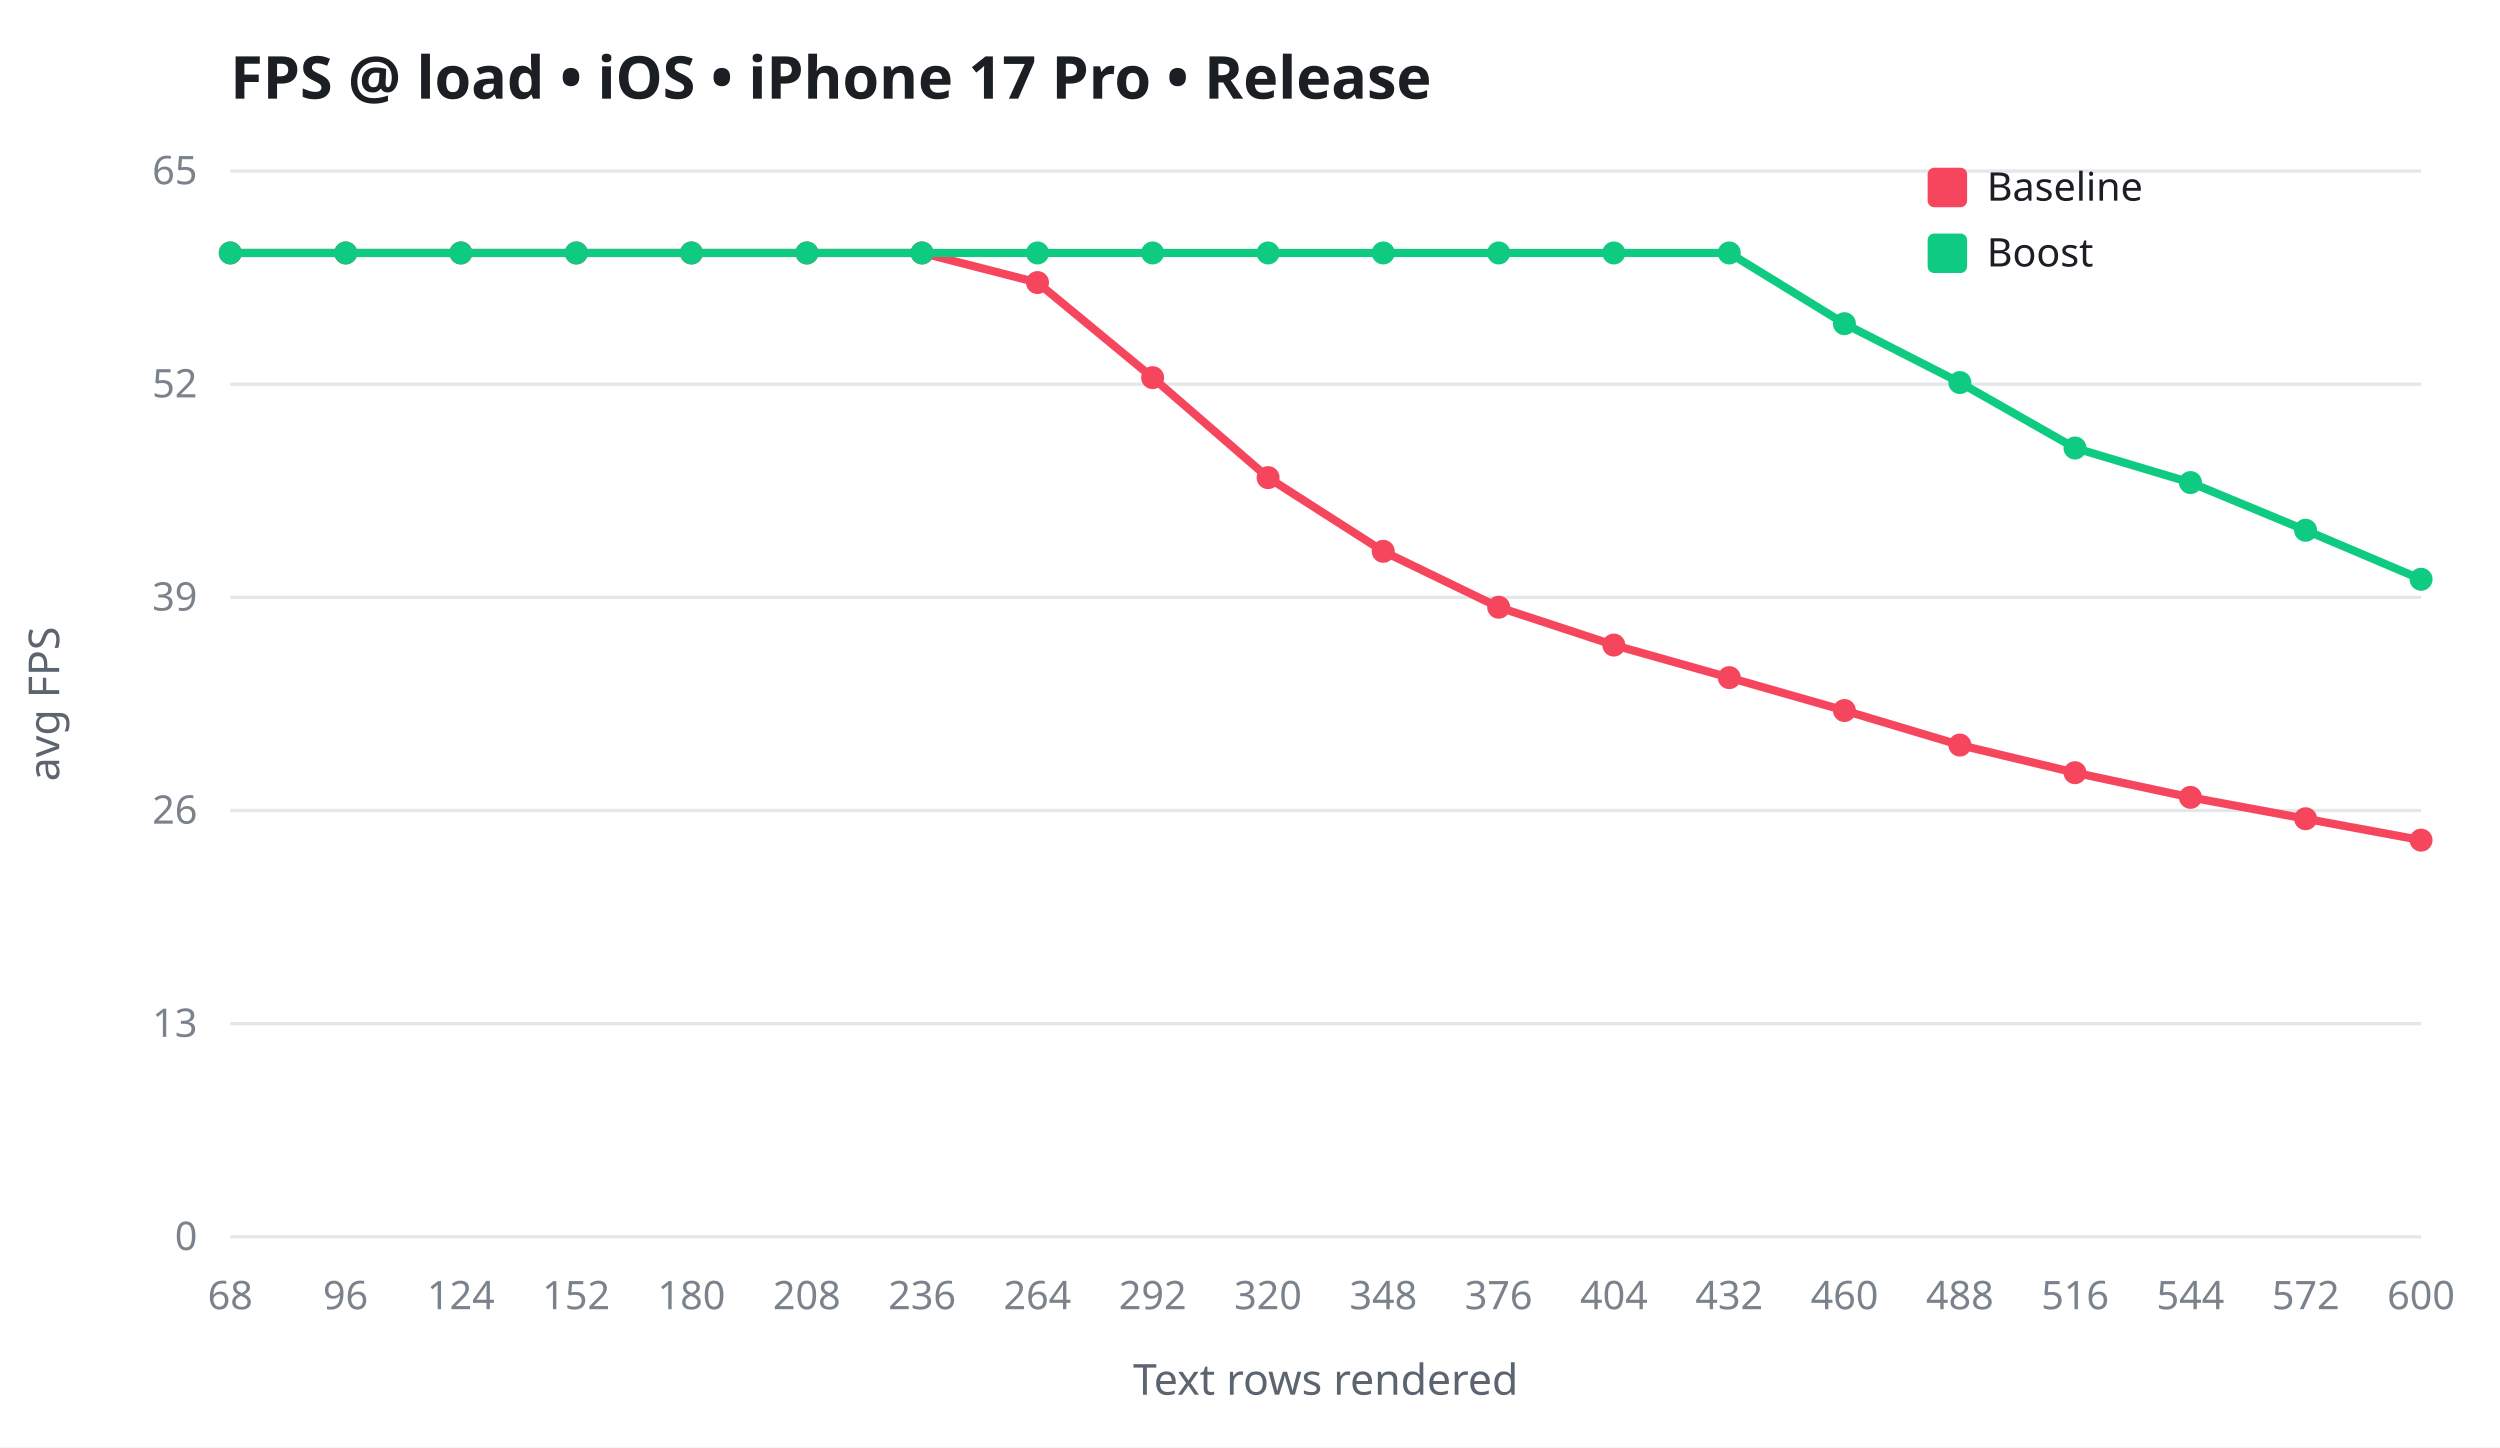
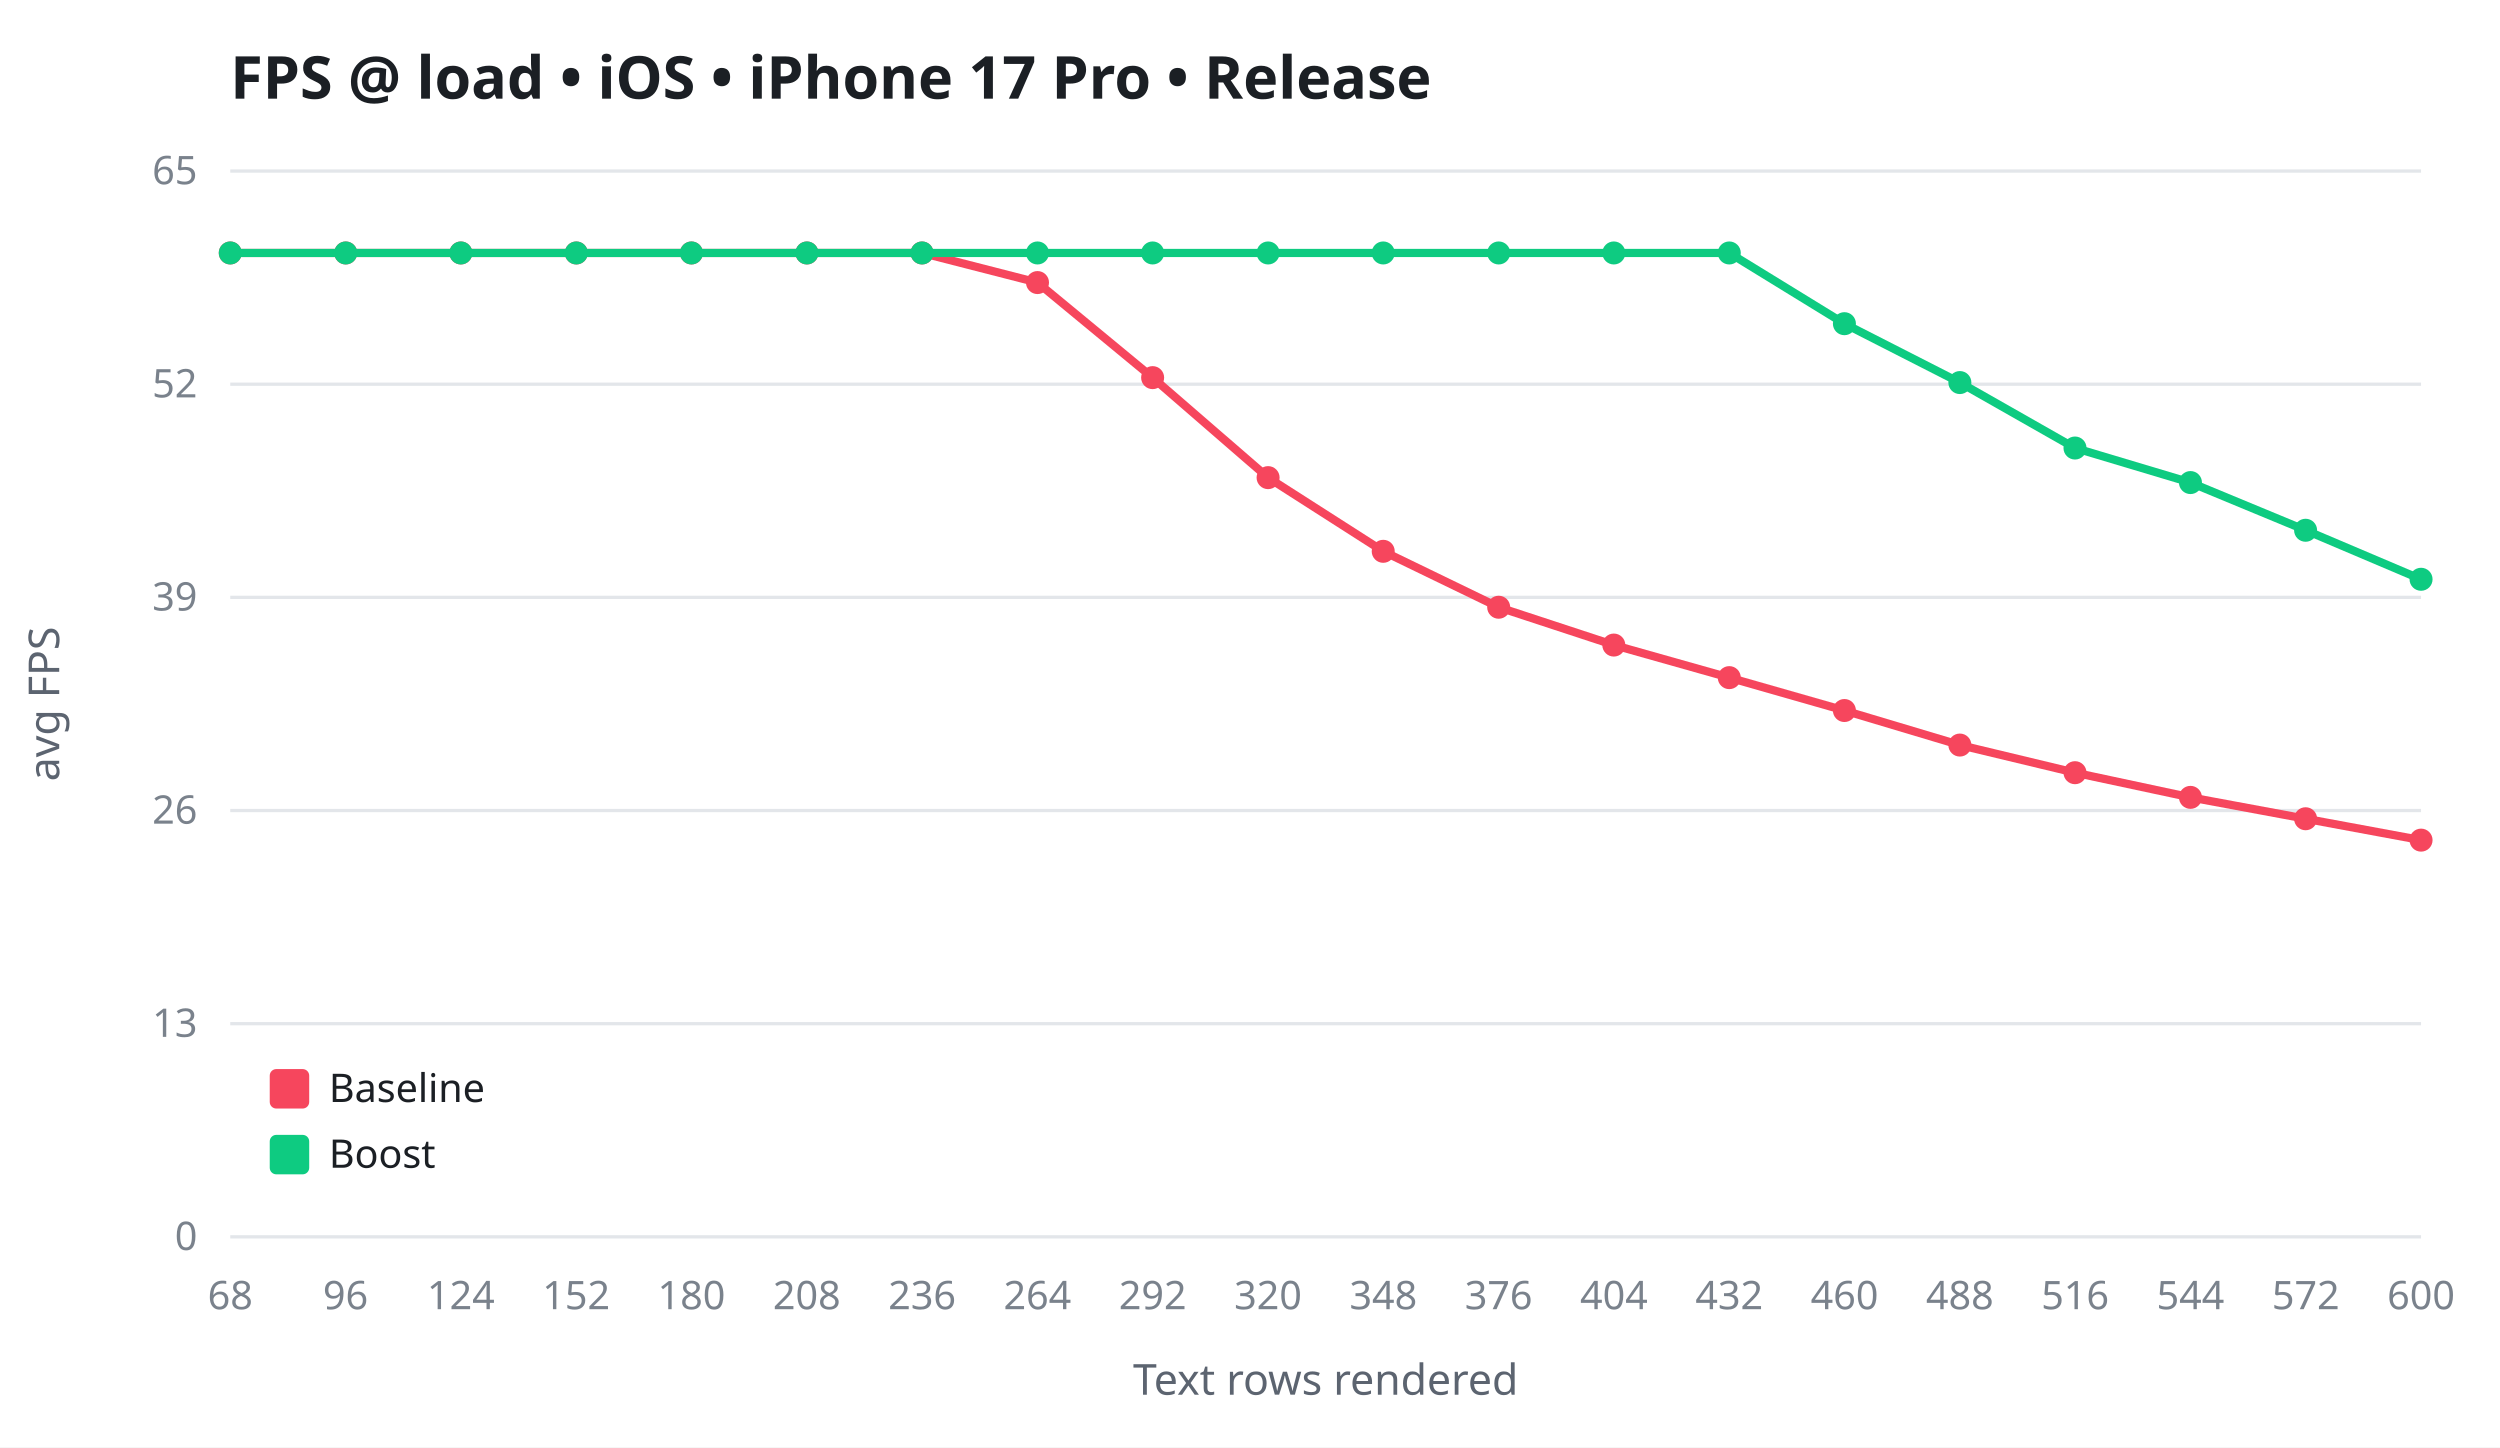
<svg xmlns="http://www.w3.org/2000/svg" width="760" height="440" viewBox="0 0 760 440">
  <rect x="0" y="0" width="760" height="440" fill="#ffffff" />
  <text x="70" y="30" fill="#1b1f24" font-size="18" font-weight="700" font-family="system-ui,sans-serif">FPS @ load • iOS • iPhone 17 Pro • Release</text>
  <line x1="70" y1="376" x2="736" y2="376" stroke="#e3e6ea" stroke-width="1" />
  <text x="60" y="380" fill="#7a828c" font-size="12" text-anchor="end" font-family="system-ui,sans-serif">0</text>
  <line x1="70" y1="311.2" x2="736" y2="311.2" stroke="#e3e6ea" stroke-width="1" />
  <text x="60" y="315.2" fill="#7a828c" font-size="12" text-anchor="end" font-family="system-ui,sans-serif">13</text>
  <line x1="70" y1="246.4" x2="736" y2="246.4" stroke="#e3e6ea" stroke-width="1" />
  <text x="60" y="250.4" fill="#7a828c" font-size="12" text-anchor="end" font-family="system-ui,sans-serif">26</text>
  <line x1="70" y1="181.6" x2="736" y2="181.6" stroke="#e3e6ea" stroke-width="1" />
  <text x="60" y="185.6" fill="#7a828c" font-size="12" text-anchor="end" font-family="system-ui,sans-serif">39</text>
  <line x1="70" y1="116.8" x2="736" y2="116.8" stroke="#e3e6ea" stroke-width="1" />
  <text x="60" y="120.8" fill="#7a828c" font-size="12" text-anchor="end" font-family="system-ui,sans-serif">52</text>
  <line x1="70" y1="52" x2="736" y2="52" stroke="#e3e6ea" stroke-width="1" />
  <text x="60" y="56" fill="#7a828c" font-size="12" text-anchor="end" font-family="system-ui,sans-serif">65</text>
  <text x="70" y="398" fill="#7a828c" font-size="12" text-anchor="middle" font-family="system-ui,sans-serif">68</text>
  <text x="105.053" y="398" fill="#7a828c" font-size="12" text-anchor="middle" font-family="system-ui,sans-serif">96</text>
  <text x="140.105" y="398" fill="#7a828c" font-size="12" text-anchor="middle" font-family="system-ui,sans-serif">124</text>
  <text x="175.158" y="398" fill="#7a828c" font-size="12" text-anchor="middle" font-family="system-ui,sans-serif">152</text>
  <text x="210.211" y="398" fill="#7a828c" font-size="12" text-anchor="middle" font-family="system-ui,sans-serif">180</text>
  <text x="245.263" y="398" fill="#7a828c" font-size="12" text-anchor="middle" font-family="system-ui,sans-serif">208</text>
  <text x="280.316" y="398" fill="#7a828c" font-size="12" text-anchor="middle" font-family="system-ui,sans-serif">236</text>
  <text x="315.368" y="398" fill="#7a828c" font-size="12" text-anchor="middle" font-family="system-ui,sans-serif">264</text>
  <text x="350.421" y="398" fill="#7a828c" font-size="12" text-anchor="middle" font-family="system-ui,sans-serif">292</text>
  <text x="385.474" y="398" fill="#7a828c" font-size="12" text-anchor="middle" font-family="system-ui,sans-serif">320</text>
  <text x="420.526" y="398" fill="#7a828c" font-size="12" text-anchor="middle" font-family="system-ui,sans-serif">348</text>
  <text x="455.579" y="398" fill="#7a828c" font-size="12" text-anchor="middle" font-family="system-ui,sans-serif">376</text>
  <text x="490.632" y="398" fill="#7a828c" font-size="12" text-anchor="middle" font-family="system-ui,sans-serif">404</text>
  <text x="525.684" y="398" fill="#7a828c" font-size="12" text-anchor="middle" font-family="system-ui,sans-serif">432</text>
  <text x="560.737" y="398" fill="#7a828c" font-size="12" text-anchor="middle" font-family="system-ui,sans-serif">460</text>
  <text x="595.789" y="398" fill="#7a828c" font-size="12" text-anchor="middle" font-family="system-ui,sans-serif">488</text>
  <text x="630.842" y="398" fill="#7a828c" font-size="12" text-anchor="middle" font-family="system-ui,sans-serif">516</text>
  <text x="665.895" y="398" fill="#7a828c" font-size="12" text-anchor="middle" font-family="system-ui,sans-serif">544</text>
  <text x="700.947" y="398" fill="#7a828c" font-size="12" text-anchor="middle" font-family="system-ui,sans-serif">572</text>
  <text x="736" y="398" fill="#7a828c" font-size="12" text-anchor="middle" font-family="system-ui,sans-serif">600</text>
  <text x="403" y="424" fill="#5c6470" font-size="13" text-anchor="middle" font-family="system-ui,sans-serif">Text rows rendered</text>
  <text x="18" y="214" fill="#5c6470" font-size="13" text-anchor="middle" font-family="system-ui,sans-serif" transform="rotate(-90 18 214)">avg FPS</text>
  <polyline points="70.0,76.9 105.1,76.9 140.1,76.9 175.2,76.9 210.2,76.9 245.3,76.9 280.3,76.9 315.4,85.9 350.4,114.8 385.5,145.2 420.5,167.6 455.6,184.6 490.6,196.1 525.7,206.0 560.7,216.0 595.8,226.5 630.8,234.9 665.9,242.4 700.9,248.9 736.0,255.4" fill="none" stroke="#f6465d" stroke-width="2.5" />
  <circle cx="70.0" cy="76.9" r="3.5" fill="#f6465d" />
  <circle cx="105.1" cy="76.9" r="3.5" fill="#f6465d" />
  <circle cx="140.1" cy="76.9" r="3.5" fill="#f6465d" />
  <circle cx="175.2" cy="76.9" r="3.5" fill="#f6465d" />
  <circle cx="210.2" cy="76.9" r="3.5" fill="#f6465d" />
  <circle cx="245.3" cy="76.9" r="3.5" fill="#f6465d" />
  <circle cx="280.3" cy="76.9" r="3.5" fill="#f6465d" />
  <circle cx="315.4" cy="85.9" r="3.5" fill="#f6465d" />
  <circle cx="350.4" cy="114.8" r="3.5" fill="#f6465d" />
  <circle cx="385.5" cy="145.2" r="3.5" fill="#f6465d" />
  <circle cx="420.5" cy="167.6" r="3.5" fill="#f6465d" />
  <circle cx="455.6" cy="184.6" r="3.5" fill="#f6465d" />
  <circle cx="490.6" cy="196.1" r="3.5" fill="#f6465d" />
  <circle cx="525.7" cy="206.0" r="3.5" fill="#f6465d" />
  <circle cx="560.7" cy="216.0" r="3.5" fill="#f6465d" />
  <circle cx="595.8" cy="226.5" r="3.5" fill="#f6465d" />
  <circle cx="630.8" cy="234.9" r="3.5" fill="#f6465d" />
  <circle cx="665.9" cy="242.4" r="3.5" fill="#f6465d" />
  <circle cx="700.9" cy="248.9" r="3.5" fill="#f6465d" />
  <circle cx="736.0" cy="255.4" r="3.5" fill="#f6465d" />
  <polyline points="70.0,76.9 105.1,76.9 140.1,76.9 175.2,76.9 210.2,76.9 245.3,76.9 280.3,76.9 315.4,76.9 350.4,76.9 385.5,76.9 420.5,76.9 455.6,76.9 490.6,76.9 525.7,76.9 560.7,98.4 595.8,116.3 630.8,136.2 665.9,146.7 700.9,161.2 736.0,176.1" fill="none" stroke="#0ecb81" stroke-width="2.5" />
  <circle cx="70.0" cy="76.9" r="3.5" fill="#0ecb81" />
  <circle cx="105.1" cy="76.9" r="3.5" fill="#0ecb81" />
  <circle cx="140.1" cy="76.9" r="3.5" fill="#0ecb81" />
  <circle cx="175.2" cy="76.9" r="3.5" fill="#0ecb81" />
  <circle cx="210.2" cy="76.9" r="3.5" fill="#0ecb81" />
  <circle cx="245.3" cy="76.9" r="3.5" fill="#0ecb81" />
  <circle cx="280.3" cy="76.9" r="3.5" fill="#0ecb81" />
  <circle cx="315.4" cy="76.9" r="3.5" fill="#0ecb81" />
  <circle cx="350.4" cy="76.9" r="3.5" fill="#0ecb81" />
  <circle cx="385.5" cy="76.9" r="3.5" fill="#0ecb81" />
  <circle cx="420.5" cy="76.9" r="3.5" fill="#0ecb81" />
  <circle cx="455.6" cy="76.9" r="3.5" fill="#0ecb81" />
  <circle cx="490.6" cy="76.9" r="3.5" fill="#0ecb81" />
  <circle cx="525.7" cy="76.9" r="3.5" fill="#0ecb81" />
  <circle cx="560.7" cy="98.4" r="3.5" fill="#0ecb81" />
  <circle cx="595.8" cy="116.3" r="3.5" fill="#0ecb81" />
  <circle cx="630.8" cy="136.2" r="3.5" fill="#0ecb81" />
  <circle cx="665.9" cy="146.7" r="3.5" fill="#0ecb81" />
  <circle cx="700.9" cy="161.2" r="3.5" fill="#0ecb81" />
  <circle cx="736.0" cy="176.1" r="3.5" fill="#0ecb81" />
-   <rect x="586" y="51" width="12" height="12" rx="2" fill="#f6465d" />
-   <text x="604" y="61" fill="#1b1f24" font-size="12" font-family="system-ui,sans-serif">Baseline</text>
-   <rect x="586" y="71" width="12" height="12" rx="2" fill="#0ecb81" />
-   <text x="604" y="81" fill="#1b1f24" font-size="12" font-family="system-ui,sans-serif">Boost</text>
+   <rect x="82" y="325" width="12" height="12" rx="2" fill="#f6465d" />
+   <text x="100" y="335" fill="#1b1f24" font-size="12" font-family="system-ui,sans-serif">Baseline</text>
+   <rect x="82" y="345" width="12" height="12" rx="2" fill="#0ecb81" />
+   <text x="100" y="355" fill="#1b1f24" font-size="12" font-family="system-ui,sans-serif">Boost</text>
</svg>
